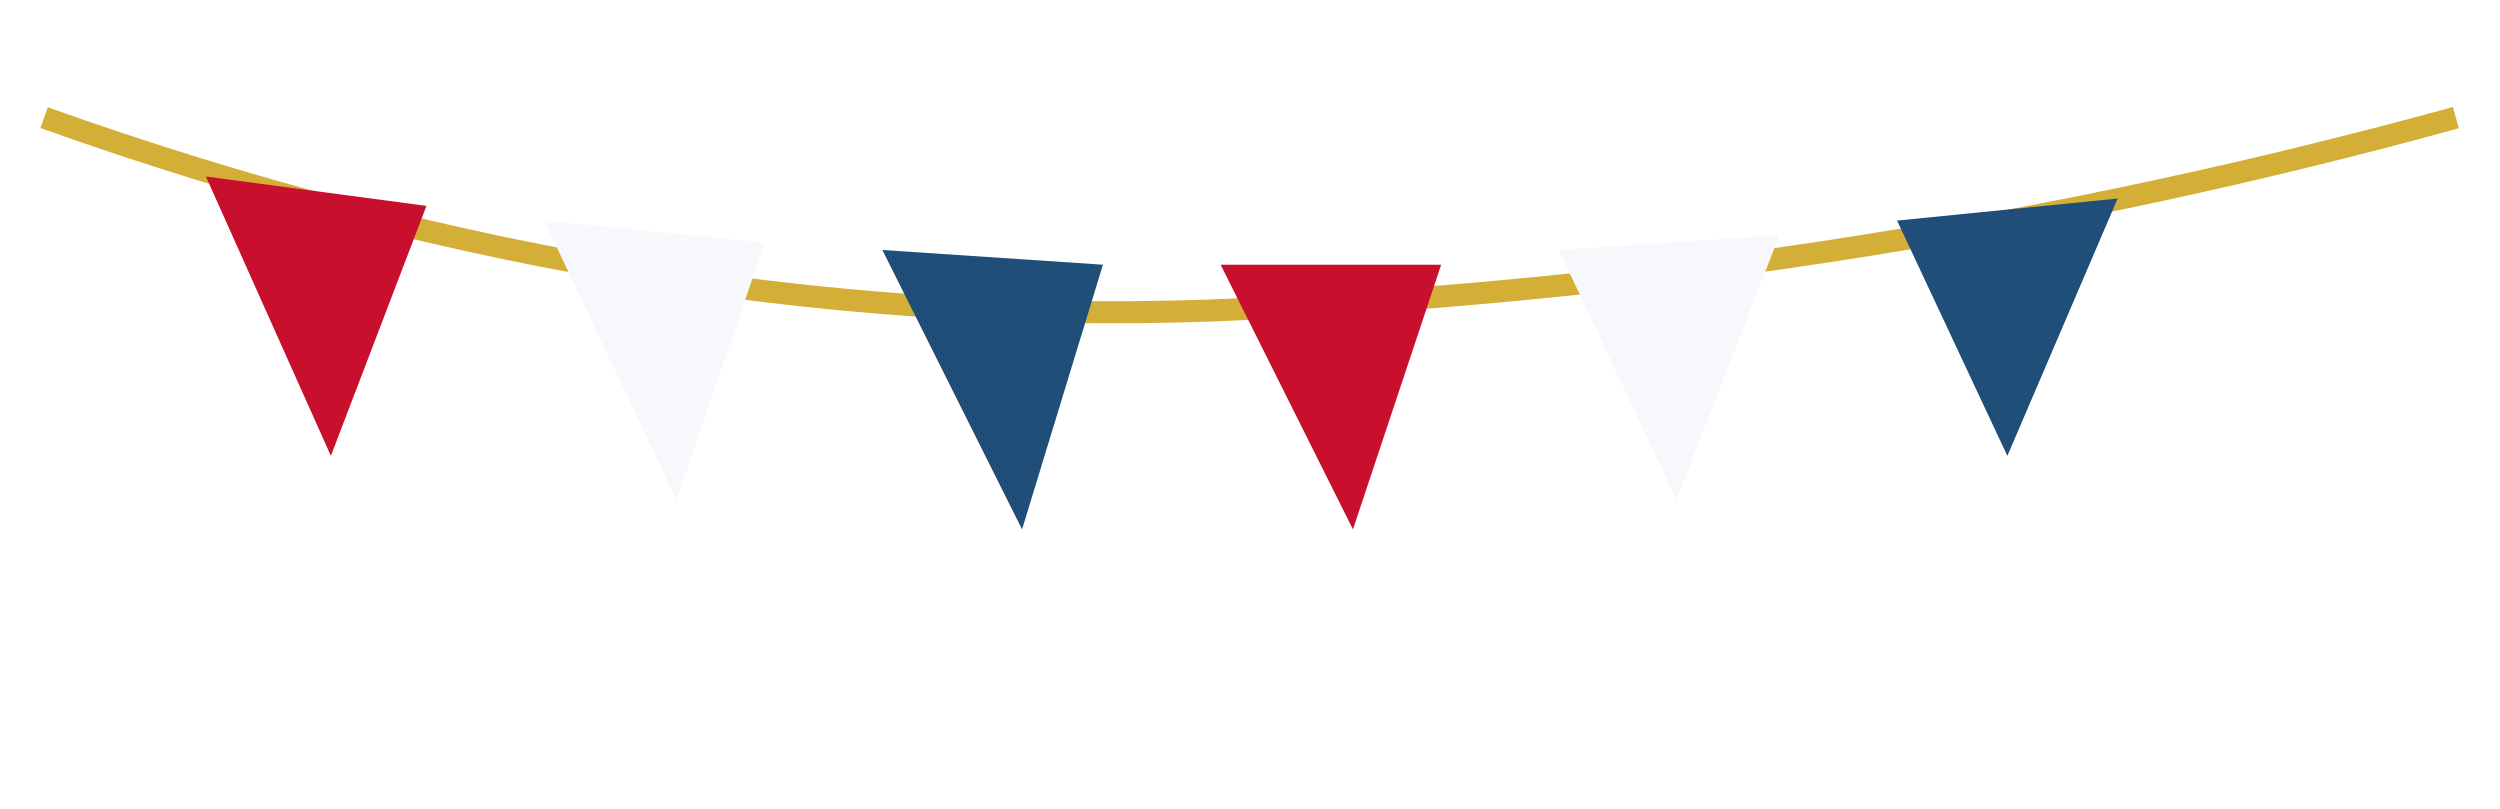
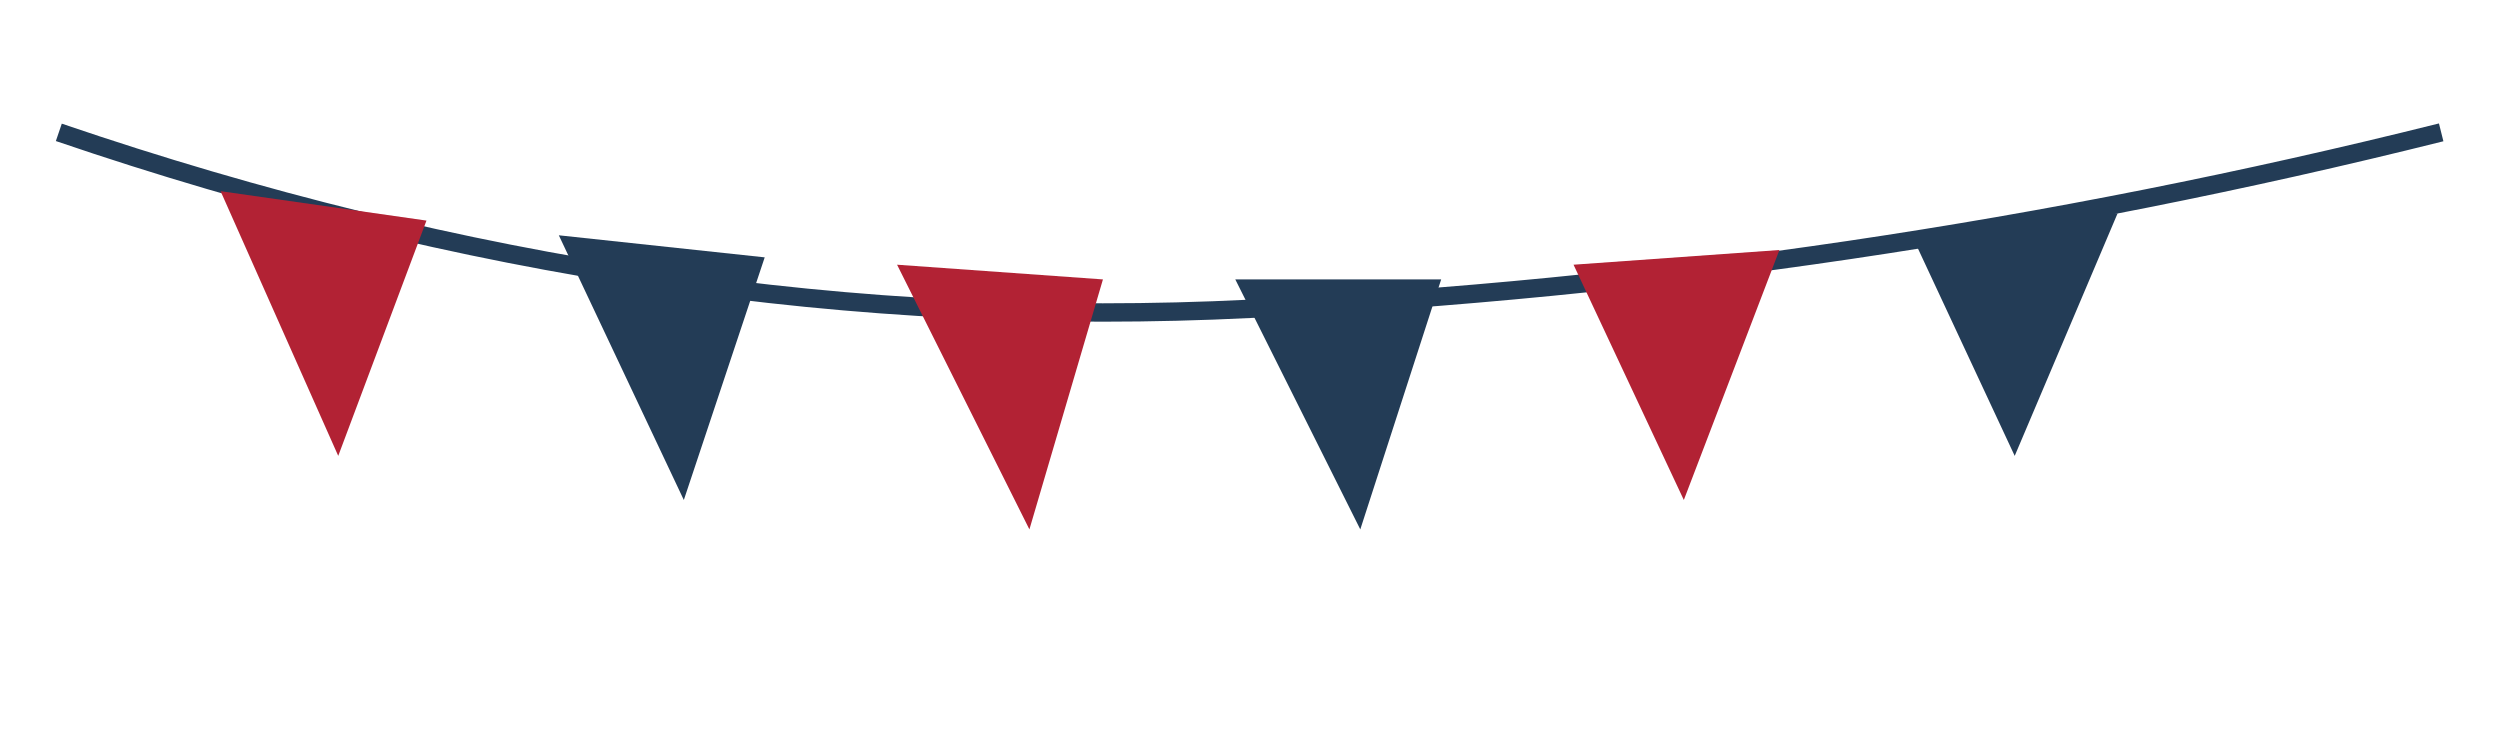
- <svg xmlns="http://www.w3.org/2000/svg" viewBox="0 0 340 110" role="img" aria-label="Campaign bunting">
-   <path d="M6 16 q84 30 164 26 q84-4 164-26" fill="none" stroke="#d4af37" stroke-width="3" />
-   <g>
-     <path d="M28 24 l30 4 -13 34 Z" fill="#c8102e" />
-     <path d="M74 30 l30 3 -12 35 Z" fill="#f7f8fb" />
-     <path d="M120 34 l30 2 -11 36 Z" fill="#1f4e79" />
-     <path d="M166 36 l30 0 -12 36 Z" fill="#c8102e" />
-     <path d="M212 34 l30-2 -14 36 Z" fill="#f7f8fb" />
-     <path d="M258 30 l30-3 -15 35 Z" fill="#1f4e79" />
-   </g>
+ <svg xmlns="http://www.w3.org/2000/svg" viewBox="0 0 340 100" role="img" aria-label="Bunting">
+   <path d="M8 18 q82 28 162 24 q82-4 162-24" fill="none" stroke="#233c56" stroke-width="2.5" />
+   <path d="M30 26 l28 4 -12 32 Z" fill="#b22234" />
+   <path d="M76 32 l28 3 -11 33 Z" fill="#233c56" />
+   <path d="M122 36 l28 2 -10 34 Z" fill="#b22234" />
+   <path d="M168 38 l28 0 -11 34 Z" fill="#233c56" />
+   <path d="M214 36 l28-2 -13 34 Z" fill="#b22234" />
+   <path d="M260 32 l28-3 -14 33 Z" fill="#233c56" />
</svg>
